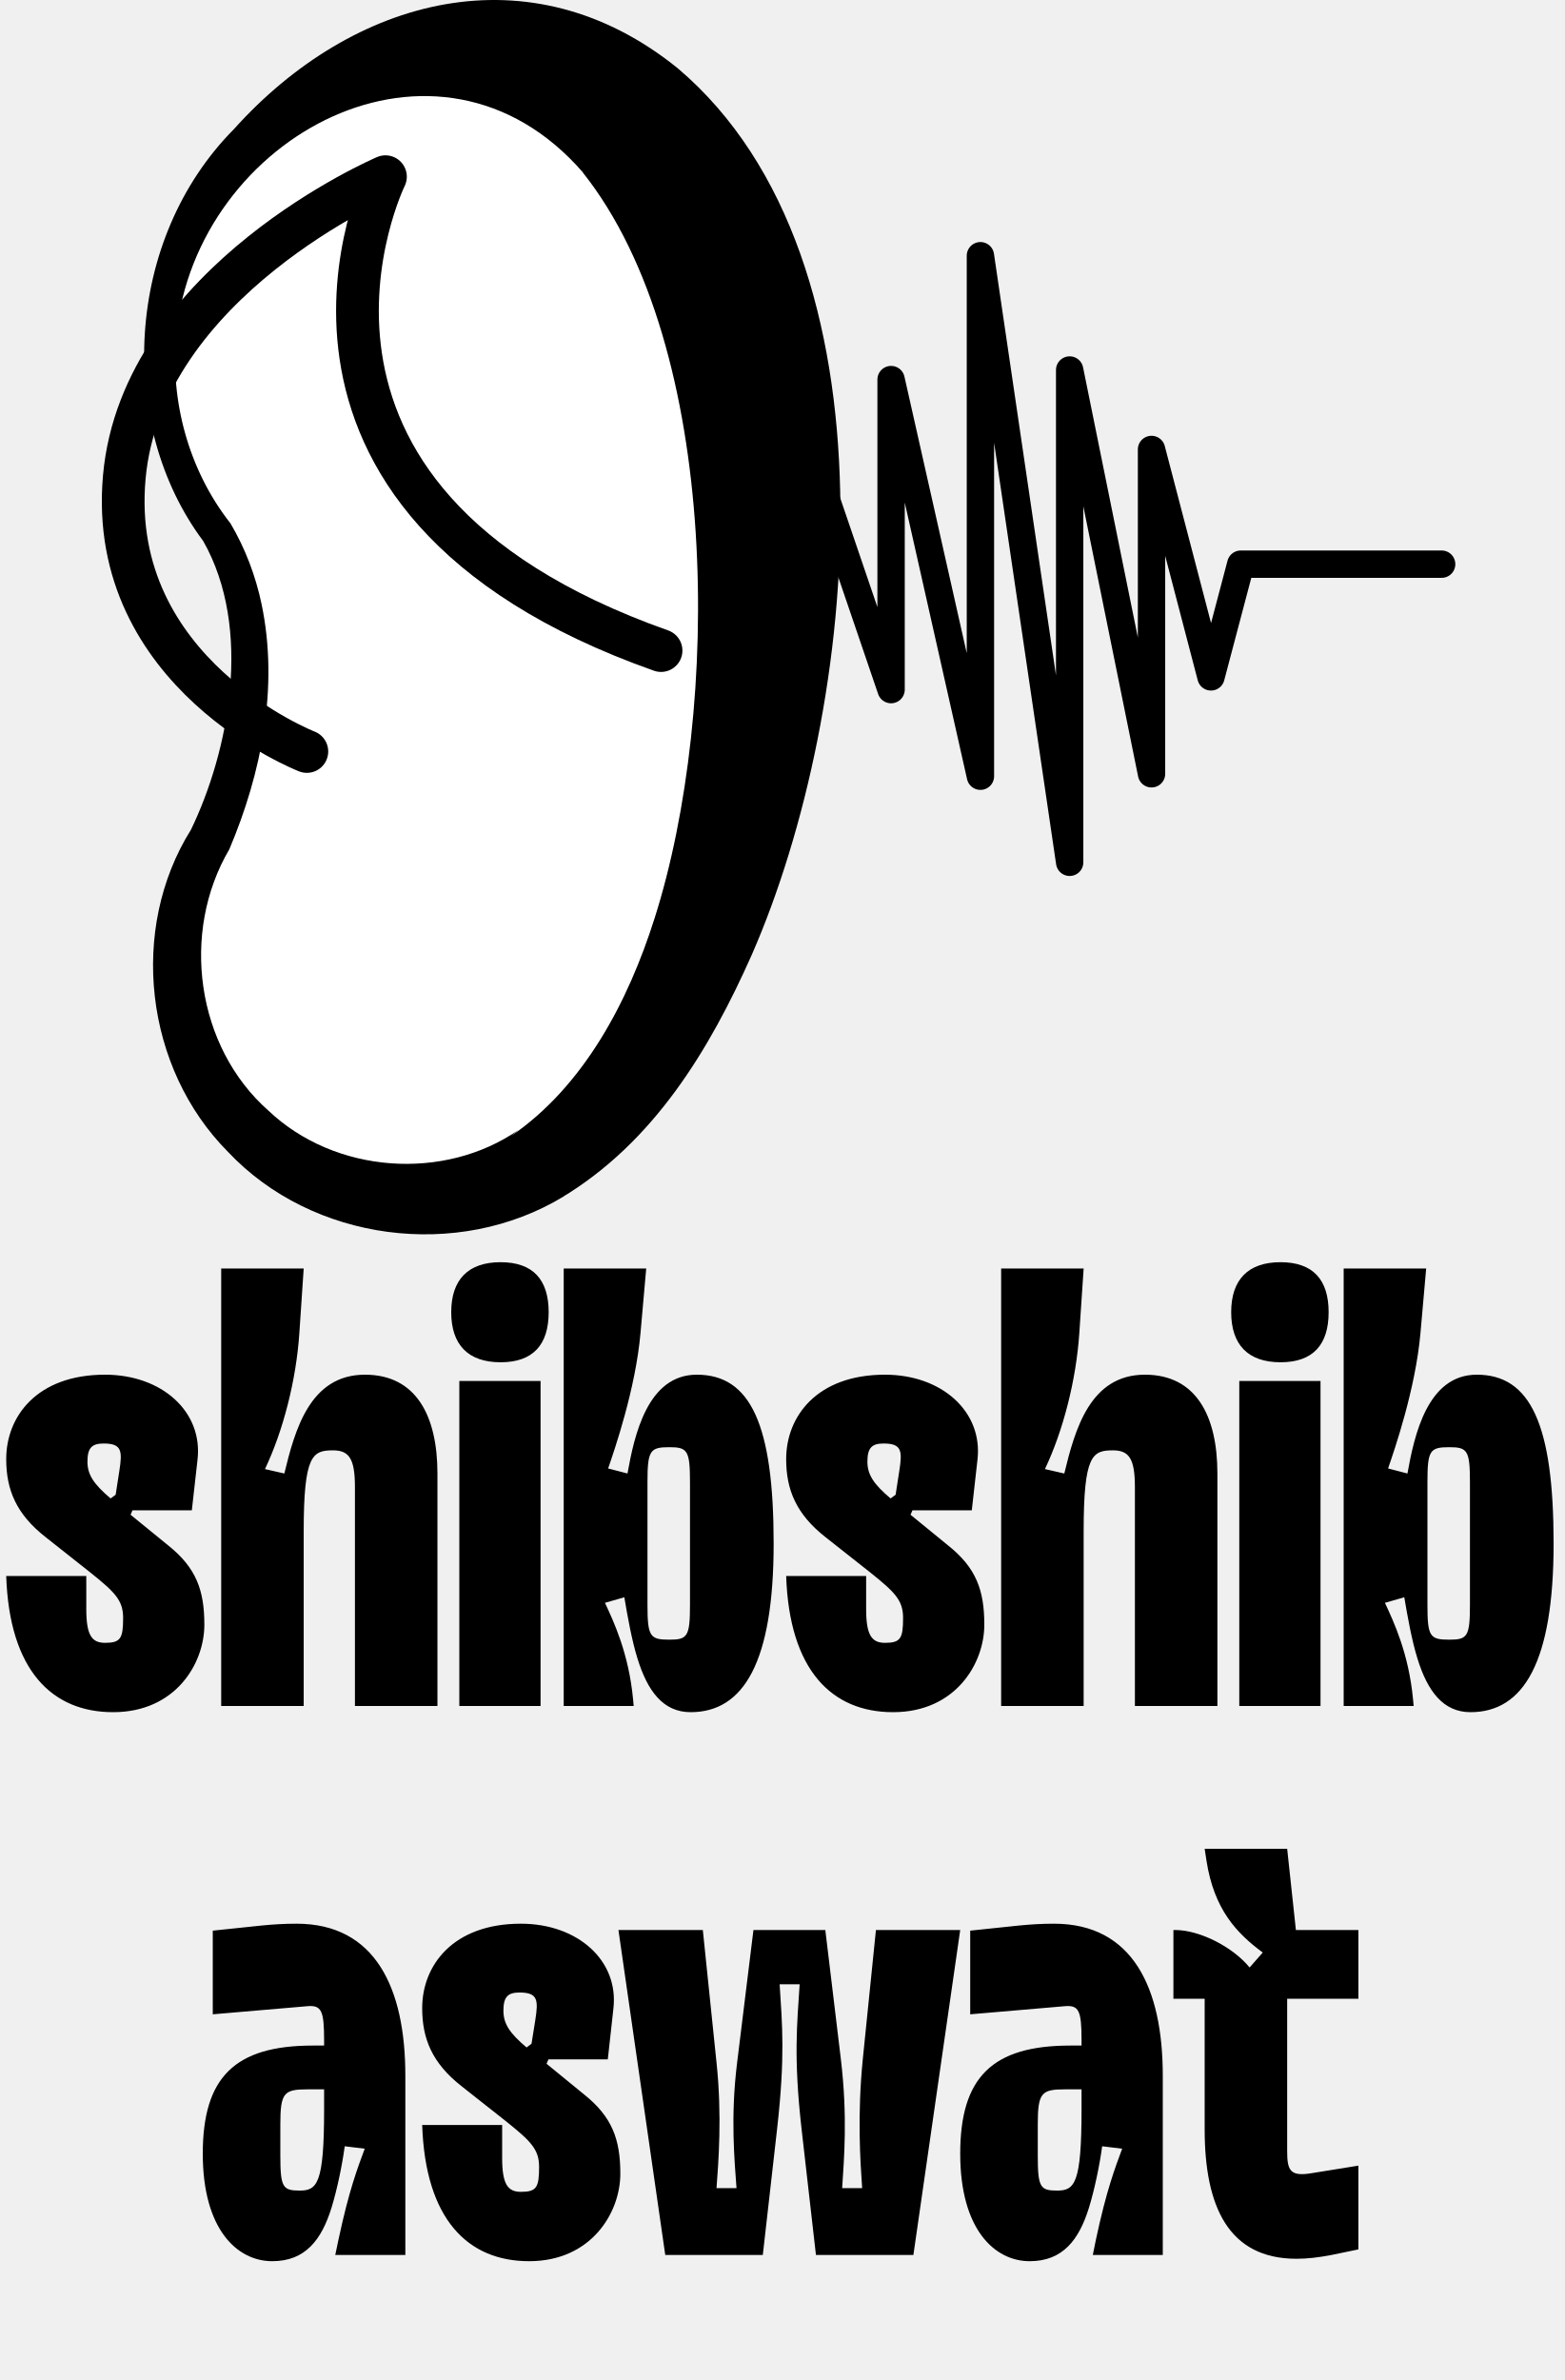
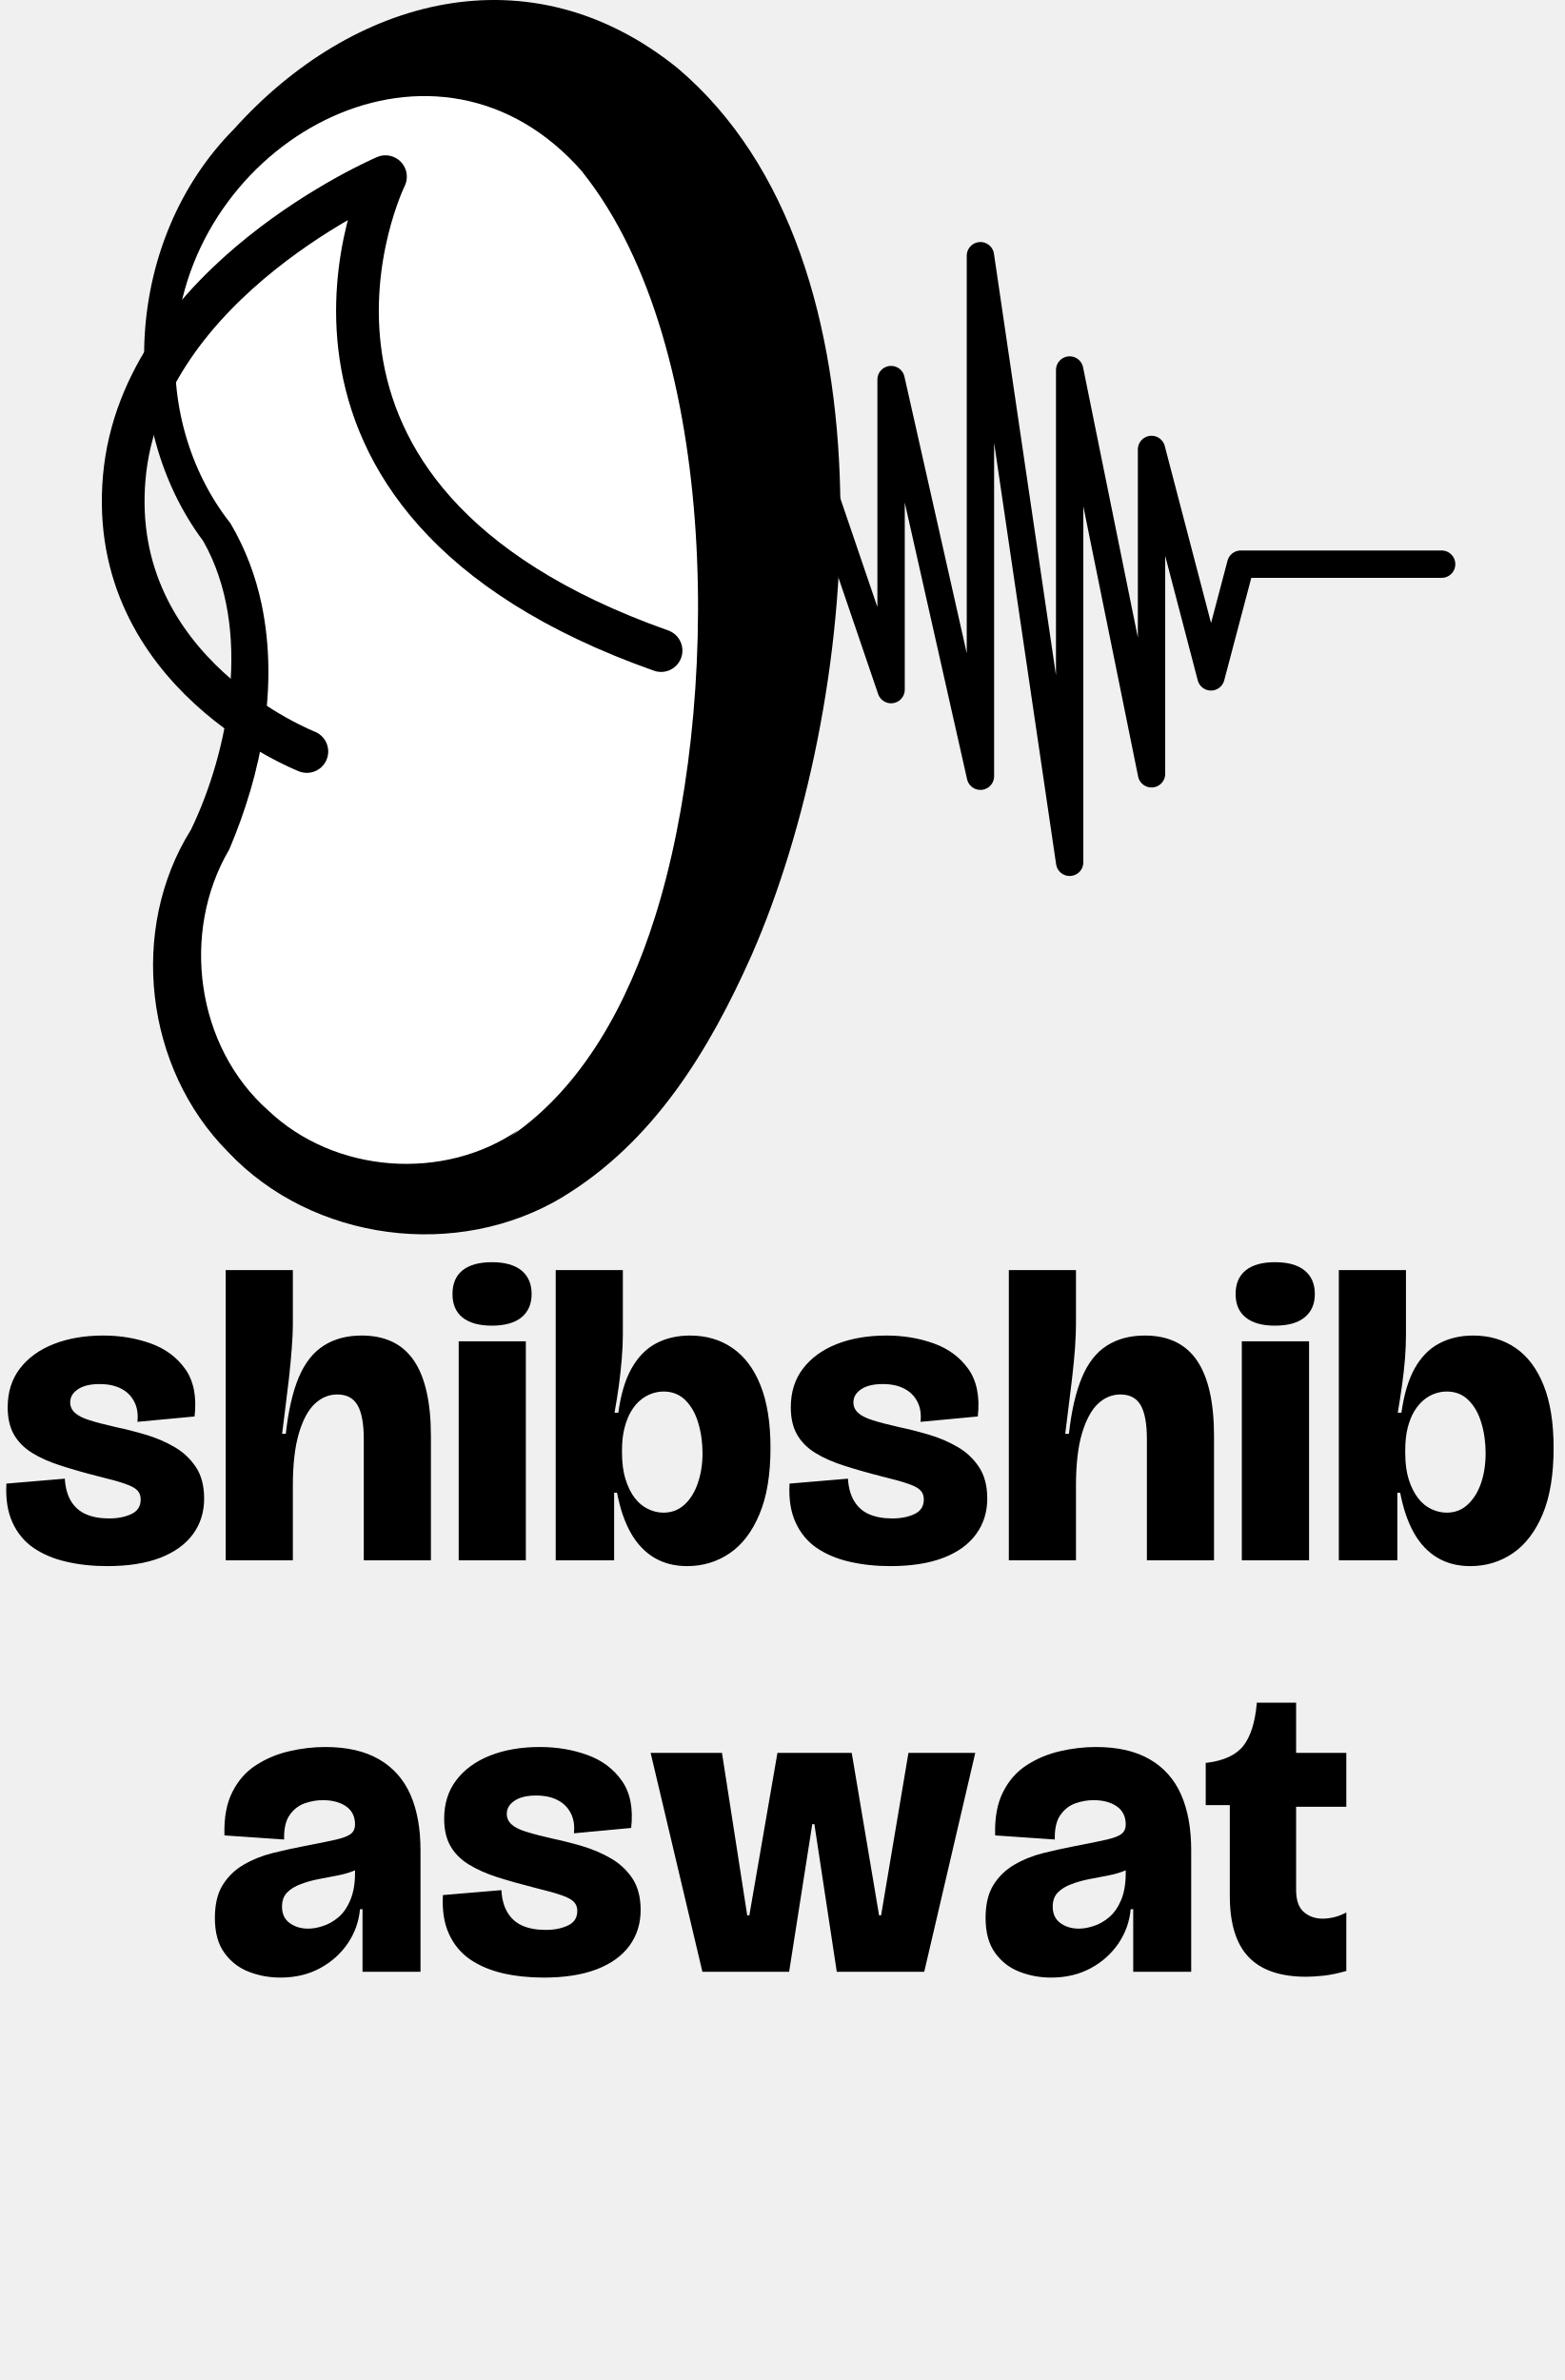
<svg xmlns="http://www.w3.org/2000/svg" id="Layer_2" data-name="Layer 2" viewBox="0 0 148.71 226.16">
  <defs>
    <style>
      .cls-1 {
        stroke-width: 4.06px;
      }

      .cls-1, .cls-2 {
        fill: none;
        stroke: #000;
        stroke-linecap: round;
        stroke-linejoin: round;
      }

      .cls-2 {
        stroke-width: 2.6px;
      }

      .cls-3 {
        fill: #fff;
      }

      .cls-4 {
      }
    </style>
  </defs>
  <g id="Layer_1-2" data-name="Layer 1">
    <g>
-       <path class="cls-4" d="M9.98 130.63C3.5 130.63 0.59 134.61 0.59 138.65C0.59 141.56 1.54 143.88 4.34 146.07L8.55 149.4C10.93 151.3 11.7 152.07 11.7 153.74C11.7 155.7 11.46 156.11 9.98 156.11C8.73 156.11 8.2 155.4 8.2 152.9V149.76H0.59C0.89 158.72 4.93 162.7 10.75 162.7C16.69 162.7 19.42 158.07 19.42 154.39C19.42 151.12 18.65 148.98 15.98 146.85L12.41 143.94L12.59 143.52H18.23L18.77 138.71C19.3 134.14 15.38 130.63 9.98 130.63ZM10.51 142.39C8.91 141.03 8.31 140.14 8.31 138.89C8.31 137.52 8.79 137.17 9.86 137.17C11.58 137.17 11.64 137.88 11.34 139.78L10.99 142.04ZM27.02 140.02 25.18 139.6C26.9 135.98 28.15 131.17 28.45 126.65L28.86 120.54H21.02V162.11H28.86V145.54C28.86 138.24 29.7 137.82 31.65 137.82C33.2 137.82 33.73 138.65 33.73 141.32V162.11H41.57V140.02C41.57 134.55 39.55 130.63 34.68 130.63C29.46 130.63 28.03 135.86 27.02 140.02ZM47.57 119.94C44.48 119.94 42.88 121.61 42.88 124.69C42.88 127.78 44.48 129.45 47.57 129.45C50.66 129.45 52.14 127.78 52.14 124.69C52.14 121.61 50.66 119.94 47.57 119.94ZM43.65 131.23V162.11H51.37V131.23ZM59.63 140.02 57.79 139.54C58.38 137.82 60.4 132 60.87 126.65L61.41 120.54H53.57V162.11H60.22L60.16 161.46C59.75 157.12 58.32 154.09 57.49 152.31L59.33 151.78C59.63 153.56 60.04 155.87 60.58 157.6C61.53 160.68 63.01 162.7 65.63 162.7C70.67 162.7 73.52 157.95 73.52 146.67C73.52 135.38 71.33 130.63 66.22 130.63C61.53 130.63 60.28 136.39 59.63 140.02ZM63.61 137.52C65.33 137.52 65.57 137.82 65.57 140.85V152.49C65.57 155.52 65.33 155.81 63.61 155.81C61.77 155.81 61.53 155.52 61.53 152.49V140.85C61.53 137.82 61.77 137.52 63.61 137.52ZM84.1 130.63C77.62 130.63 74.71 134.61 74.71 138.65C74.71 141.56 75.66 143.88 78.45 146.07L82.67 149.4C85.05 151.3 85.82 152.07 85.82 153.74C85.82 155.7 85.58 156.11 84.1 156.11C82.85 156.11 82.31 155.4 82.31 152.9V149.76H74.71C75.01 158.72 79.05 162.7 84.87 162.7C90.81 162.7 93.54 158.07 93.54 154.39C93.54 151.12 92.77 148.98 90.09 146.85L86.53 143.94L86.71 143.52H92.35L92.89 138.71C93.42 134.14 89.5 130.63 84.1 130.63ZM84.63 142.39C83.03 141.03 82.43 140.14 82.43 138.89C82.43 137.52 82.91 137.17 83.98 137.17C85.7 137.17 85.76 137.88 85.46 139.78L85.11 142.04ZM101.14 140.02 99.3 139.6C101.02 135.98 102.27 131.17 102.57 126.65L102.98 120.54H95.14V162.11H102.98V145.54C102.98 138.24 103.81 137.82 105.77 137.82C107.32 137.82 107.85 138.65 107.85 141.32V162.11H115.69V140.02C115.69 134.55 113.67 130.63 108.8 130.63C103.58 130.63 102.15 135.86 101.14 140.02ZM121.69 119.94C118.6 119.94 117 121.61 117 124.69C117 127.78 118.6 129.45 121.69 129.45C124.78 129.45 126.26 127.78 126.26 124.69C126.26 121.61 124.78 119.94 121.69 119.94ZM117.77 131.23V162.11H125.49V131.23ZM133.75 140.02 131.91 139.54C132.5 137.82 134.52 132 134.99 126.65L135.53 120.54H127.69V162.11H134.34L134.28 161.46C133.87 157.12 132.44 154.09 131.61 152.31L133.45 151.78C133.75 153.56 134.16 155.87 134.7 157.6C135.65 160.68 137.13 162.7 139.74 162.7C144.79 162.7 147.64 157.95 147.64 146.67C147.64 135.38 145.45 130.63 140.34 130.63C135.65 130.63 134.4 136.39 133.75 140.02ZM137.73 137.52C139.45 137.52 139.69 137.82 139.69 140.85V152.49C139.69 155.52 139.45 155.81 137.73 155.81C135.88 155.81 135.65 155.52 135.65 152.49V140.85C135.65 137.82 135.88 137.52 137.73 137.52Z" />
-       <path class="cls-4" d="M31.51 209.77C32.04 208.04 32.52 205.73 32.76 203.95L34.66 204.18C34 205.97 33.17 208.1 32.16 212.85L31.86 214.28H38.52V197.24C38.52 188.92 35.67 182.8 28.18 182.8C27.05 182.8 25.98 182.86 24.8 182.98L20.22 183.46V191.41L29.19 190.64C30.56 190.52 30.8 191.06 30.8 193.91V194.38H29.73C22.3 194.38 19.27 197.41 19.27 204.66C19.27 211.85 22.54 214.87 25.87 214.87C29.01 214.87 30.56 212.85 31.51 209.77ZM30.8 198.54V200.44C30.8 207.51 30.14 208.16 28.48 208.16C26.88 208.16 26.64 207.87 26.64 204.84V201.87C26.64 198.84 26.99 198.54 29.25 198.54ZM49.5 182.8C43.03 182.8 40.12 186.78 40.12 190.82C40.12 193.73 41.07 196.05 43.86 198.24L48.08 201.57C50.45 203.47 51.23 204.24 51.23 205.91C51.23 207.87 50.99 208.28 49.5 208.28C48.26 208.28 47.72 207.57 47.72 205.07V201.93H40.12C40.42 210.89 44.46 214.87 50.28 214.87C56.21 214.87 58.95 210.24 58.95 206.56C58.95 203.29 58.17 201.15 55.5 199.02L51.94 196.11L52.12 195.69H57.76L58.29 190.88C58.83 186.31 54.91 182.8 49.5 182.8ZM50.04 194.56C48.43 193.2 47.84 192.31 47.84 191.06C47.84 189.69 48.32 189.34 49.38 189.34C51.11 189.34 51.17 190.05 50.87 191.95L50.51 194.21ZM69.99 207.93H68.09C68.27 205.55 68.63 201.04 68.09 195.99L66.79 183.4H58.77L63.22 214.28H72.49L73.85 202.28C74.63 195.39 74.33 192.37 74.09 188.56H75.99C75.75 192.37 75.4 195.45 76.17 202.28L77.54 214.28H86.8L91.25 183.4H83.24L81.99 195.69C81.46 201.04 81.75 205.31 81.93 207.93H80.03C80.21 205.13 80.56 201.15 79.91 195.69L78.43 183.4H71.6L70.05 195.99C69.4 201.21 69.81 205.37 69.99 207.93ZM103.49 209.77C104.02 208.04 104.5 205.73 104.74 203.95L106.64 204.18C105.98 205.97 105.15 208.1 104.14 212.85L103.85 214.28H110.5V197.24C110.5 188.92 107.65 182.8 100.16 182.8C99.03 182.8 97.97 182.86 96.78 182.98L92.2 183.46V191.41L101.17 190.64C102.54 190.52 102.78 191.06 102.78 193.91V194.38H101.71C94.28 194.38 91.25 197.41 91.25 204.66C91.25 211.85 94.52 214.87 97.85 214.87C100.99 214.87 102.54 212.85 103.49 209.77ZM102.78 198.54V200.44C102.78 207.51 102.12 208.16 100.46 208.16C98.86 208.16 98.62 207.87 98.62 204.84V201.87C98.62 198.84 98.98 198.54 101.23 198.54ZM114.65 176.8C115.37 181.44 117.5 183.69 120 185.54L118.75 186.96C117.15 185 114 183.4 111.68 183.4H111.51V189.93H114.48V202.34C114.48 209.65 116.73 214.64 123.21 214.64C124.22 214.64 125.29 214.52 126.53 214.28L129.09 213.75V205.79L124.69 206.5C122.61 206.86 122.32 206.26 122.32 204.42V189.93H129.09V183.4H123.15L122.32 175.68H114.48Z" />
      <g>
        <g>
          <g>
            <path class="cls-3" d="M59.91,11.44c20.96,19.04,15.77,84.02-8.62,99.17h0c-8.62,5.29-20.02,4.32-27.59-3.02-7.64-7.41-8.93-18.9-3.76-27.72,2.45-5.44,6.86-18.2.74-29.22-8.07-10.8-7.32-26.18,2.39-36.2,10.77-11.12,25.43-13.39,36.85-3.01Z" />
            <path d="M64.41,6.49c21.56,18.28,17.25,60.9,7.04,84.22-4,9-9.31,17.86-18.16,23.14,0,0,.74-.6.72-.58,0,0-.44.42-.44.42-10.08,6.12-23.9,4.27-31.9-4.23-7.92-7.96-9.45-21.16-3.52-30.62,3.6-7.46,5.9-19.08,1.16-27.43-8.26-11.04-7.5-28.62,2.92-39.14C33.53-.3,50.38-4.86,64.41,6.49h0ZM55.41,16.4C41.63.51,18.62,12.95,16.76,31.77c-.63,6.34,1.19,12.95,5.14,17.96,1.4,2.37,2.4,5,2.96,7.69,1.64,7.85,0,16.04-3.07,23.29-4.65,7.9-3.15,18.76,3.71,24.82,6.34,6.02,16.72,6.73,23.78,1.84,0,0-.74.6-.74.6,6.91-4.73,11.15-12.74,13.68-20.76,6.28-19.74,6.38-54.19-6.83-70.81h0Z" />
          </g>
          <path class="cls-1" d="M29.16,71.41s-19.01-7.39-17.35-26.06c1.66-18.67,24.82-28.56,24.82-28.56,0,0-14.99,30.47,26.19,45.03" />
        </g>
        <polyline class="cls-2" points="69.51 56.88 76.9 56.88 76.9 42.71 84.68 65.53 84.68 36.07 93.17 73.76 93.17 24.3 101.65 81.94 101.65 35.16 109.43 73.53 109.43 42.71 115.08 64.32 117.91 53.61 137 53.61" />
      </g>
    </g>
  </g>
+   <path class="cls-4" d="M10.18 148.82Q8.09 148.82 6.3 148.4Q4.51 147.99 3.19 147.09Q1.87 146.18 1.18 144.66Q0.49 143.15 0.61 140.98L6.16 140.51Q6.24 141.81 6.75 142.65Q7.27 143.5 8.17 143.89Q9.08 144.29 10.38 144.29Q11.6 144.29 12.49 143.87Q13.37 143.46 13.37 142.48Q13.37 141.96 13.06 141.63Q12.74 141.29 11.89 141Q11.05 140.7 9.43 140.31Q7.42 139.8 5.81 139.28Q4.19 138.77 3.05 138.06Q1.91 137.35 1.32 136.31Q0.73 135.27 0.73 133.73Q0.73 131.56 1.89 130.05Q3.05 128.53 5.1 127.72Q7.15 126.91 9.83 126.91Q12.23 126.91 14.32 127.66Q16.41 128.41 17.61 130.1Q18.81 131.8 18.49 134.6L13.06 135.11Q13.18 133.97 12.74 133.16Q12.31 132.35 11.48 131.94Q10.65 131.52 9.47 131.52Q8.13 131.52 7.4 132.02Q6.67 132.51 6.67 133.26Q6.67 133.85 7.13 134.26Q7.58 134.67 8.55 134.97Q9.51 135.27 11.05 135.62Q12.39 135.9 13.84 136.33Q15.3 136.76 16.56 137.49Q17.82 138.22 18.61 139.4Q19.4 140.58 19.4 142.4Q19.4 144.33 18.34 145.78Q17.27 147.24 15.22 148.03Q13.18 148.82 10.18 148.82Z M21.45 148.27V137.28V120.69H27.83V125.89Q27.83 126.72 27.73 128.08Q27.63 129.43 27.46 130.97Q27.28 132.51 27.1 133.91Q26.93 135.31 26.81 136.25H27.16Q27.52 132.98 28.38 130.91Q29.25 128.84 30.75 127.88Q32.24 126.91 34.37 126.91Q37.72 126.91 39.34 129.3Q40.95 131.68 40.95 136.49V148.27H34.57V136.76Q34.57 134.56 33.98 133.53Q33.39 132.51 32.05 132.51Q30.86 132.51 29.92 133.39Q28.97 134.28 28.4 136.21Q27.83 138.14 27.83 141.21V148.27Z M43.59 148.27V127.46H49.97V148.27ZM46.74 125.97Q44.93 125.97 43.96 125.2Q43 124.43 43 122.97Q43 121.48 43.96 120.71Q44.93 119.94 46.74 119.94Q48.59 119.94 49.56 120.73Q50.52 121.52 50.52 122.97Q50.52 124.39 49.56 125.18Q48.59 125.97 46.74 125.97Z M65.3 148.82Q63.53 148.82 62.19 148.03Q60.85 147.24 59.96 145.69Q59.07 144.13 58.64 141.85H58.36V148.27H52.81V140.94V120.69H59.19V126.8Q59.19 127.86 59.09 129.08Q58.99 130.3 58.82 131.6Q58.64 132.9 58.4 134.24H58.76Q59.11 131.64 60.02 130.03Q60.93 128.41 62.34 127.66Q63.76 126.91 65.57 126.91Q67.9 126.91 69.61 128.1Q71.33 129.28 72.27 131.64Q73.22 134.01 73.22 137.59Q73.22 141.41 72.17 143.89Q71.13 146.38 69.34 147.6Q67.54 148.82 65.3 148.82ZM63.05 143.74Q64.23 143.74 65.06 142.97Q65.89 142.2 66.32 140.92Q66.76 139.64 66.76 138.1Q66.76 136.57 66.36 135.23Q65.97 133.89 65.14 133.06Q64.31 132.23 63.05 132.23Q62.5 132.23 61.93 132.43Q61.36 132.63 60.87 133.04Q60.37 133.45 59.98 134.1Q59.59 134.75 59.35 135.68Q59.11 136.61 59.11 137.79V138.06Q59.11 139.52 59.45 140.58Q59.78 141.65 60.33 142.36Q60.89 143.07 61.6 143.4Q62.3 143.74 63.05 143.74Z M84.6 148.82Q82.52 148.82 80.72 148.4Q78.93 147.99 77.61 147.09Q76.29 146.18 75.6 144.66Q74.91 143.15 75.03 140.98L80.58 140.51Q80.66 141.81 81.18 142.65Q81.69 143.5 82.59 143.89Q83.5 144.29 84.8 144.29Q86.02 144.29 86.91 143.87Q87.79 143.46 87.79 142.48Q87.79 141.96 87.48 141.63Q87.16 141.29 86.32 141Q85.47 140.7 83.85 140.31Q81.85 139.8 80.23 139.28Q78.62 138.77 77.47 138.06Q76.33 137.35 75.74 136.31Q75.15 135.27 75.15 133.73Q75.15 131.56 76.31 130.05Q77.47 128.53 79.52 127.72Q81.57 126.91 84.25 126.91Q86.65 126.91 88.74 127.66Q90.83 128.41 92.03 130.1Q93.23 131.8 92.92 134.6L87.48 135.11Q87.6 133.97 87.16 133.16Q86.73 132.35 85.9 131.94Q85.08 131.52 83.89 131.52Q82.55 131.52 81.83 132.02Q81.1 132.51 81.1 133.26Q81.1 133.85 81.55 134.26Q82 134.67 82.97 134.97Q83.93 135.27 85.47 135.62Q86.81 135.9 88.27 136.33Q89.73 136.76 90.99 137.49Q92.25 138.22 93.03 139.4Q93.82 140.58 93.82 142.4Q93.82 144.33 92.76 145.78Q91.7 147.24 89.65 148.03Q87.6 148.82 84.6 148.82Z M95.87 148.27V137.28V120.69H102.25V125.89Q102.25 126.72 102.16 128.08Q102.06 129.43 101.88 130.97Q101.7 132.51 101.52 133.91Q101.35 135.31 101.23 136.25H101.58Q101.94 132.98 102.81 130.91Q103.67 128.84 105.17 127.88Q106.67 126.91 108.79 126.91Q112.14 126.91 113.76 129.3Q115.37 131.68 115.37 136.49V148.27H108.99V136.76Q108.99 134.56 108.4 133.53Q107.81 132.51 106.47 132.51Q105.29 132.51 104.34 133.39Q103.4 134.28 102.82 136.21Q102.25 138.14 102.25 141.21V148.27Z M118.01 148.27V127.46H124.4V148.27ZM121.16 125.97Q119.35 125.97 118.39 125.2Q117.42 124.43 117.42 122.97Q117.42 121.48 118.39 120.71Q119.35 119.94 121.16 119.94Q123.02 119.94 123.98 120.73Q124.95 121.52 124.95 122.97Q124.95 124.39 123.98 125.18Q123.02 125.97 121.16 125.97Z M139.72 148.82Q137.95 148.82 136.61 148.03Q135.27 147.24 134.38 145.69Q133.5 144.13 133.06 141.85H132.79V148.27H127.23V140.94V120.69H133.61V126.8Q133.61 127.86 133.52 129.08Q133.42 130.3 133.24 131.6Q133.06 132.9 132.83 134.24H133.18Q133.54 131.64 134.44 130.03Q135.35 128.41 136.77 127.66Q138.18 126.91 140 126.91Q142.32 126.91 144.04 128.1Q145.75 129.28 146.69 131.64Q147.64 134.01 147.64 137.59Q147.64 141.41 146.6 143.89Q145.55 146.38 143.76 147.6Q141.97 148.82 139.72 148.82ZM137.48 143.74Q138.66 143.74 139.48 142.97Q140.31 142.2 140.75 140.92Q141.18 139.64 141.18 138.1Q141.18 136.57 140.78 135.23Q140.39 133.89 139.56 133.06Q138.74 132.23 137.48 132.23Q136.92 132.23 136.35 132.43Q135.78 132.63 135.29 133.04Q134.8 133.45 134.4 134.1Q134.01 134.75 133.77 135.68Q133.54 136.61 133.54 137.79V138.06Q133.54 139.52 133.87 140.58Q134.21 141.65 134.76 142.36Q135.31 143.07 136.02 143.4Q136.73 143.74 137.48 143.74Z M26.65 187.92Q25.07 187.92 23.65 187.37Q22.23 186.82 21.33 185.58Q20.42 184.33 20.42 182.25Q20.42 180.32 21.17 179.11Q21.92 177.91 23.18 177.18Q24.44 176.45 25.94 176.08Q27.43 175.71 28.89 175.43Q30.94 175.04 31.97 174.8Q32.99 174.56 33.36 174.25Q33.74 173.93 33.74 173.38Q33.74 172.24 32.89 171.65Q32.04 171.06 30.67 171.06Q29.8 171.06 28.93 171.37Q28.06 171.69 27.51 172.5Q26.96 173.3 27 174.8L21.33 174.41Q21.25 171.92 22.08 170.29Q22.9 168.65 24.34 167.73Q25.78 166.8 27.49 166.41Q29.21 166.01 30.9 166.01Q34.01 166.01 36.02 167.18Q38.03 168.34 39 170.53Q39.96 172.71 39.96 175.82V179.53Q39.96 180.83 39.96 182.15Q39.96 183.47 39.96 184.77Q39.96 186.07 39.96 187.37H34.45Q34.45 185.95 34.45 184.49Q34.45 183.03 34.45 181.42H34.21Q34.05 183.19 33.05 184.67Q32.04 186.15 30.41 187.03Q28.77 187.92 26.65 187.92ZM29.29 183.27Q29.96 183.27 30.72 183.01Q31.49 182.76 32.18 182.17Q32.87 181.58 33.3 180.53Q33.74 179.49 33.74 177.95V177.01L34.8 176.89Q34.49 177.4 33.76 177.72Q33.03 178.03 32.12 178.21Q31.22 178.39 30.29 178.56Q29.36 178.74 28.58 179.04Q27.79 179.33 27.3 179.82Q26.8 180.32 26.8 181.18Q26.8 182.21 27.53 182.74Q28.26 183.27 29.29 183.27Z M51.66 187.92Q49.58 187.92 47.78 187.51Q45.99 187.09 44.67 186.19Q43.35 185.28 42.66 183.76Q41.97 182.25 42.09 180.08L47.65 179.61Q47.72 180.91 48.24 181.75Q48.75 182.6 49.65 182.99Q50.56 183.39 51.86 183.39Q53.08 183.39 53.97 182.97Q54.86 182.56 54.86 181.58Q54.86 181.06 54.54 180.73Q54.22 180.39 53.38 180.1Q52.53 179.8 50.92 179.41Q48.91 178.9 47.29 178.39Q45.68 177.87 44.53 177.16Q43.39 176.45 42.8 175.41Q42.21 174.37 42.21 172.83Q42.21 170.66 43.37 169.15Q44.53 167.63 46.58 166.82Q48.63 166.01 51.31 166.01Q53.71 166.01 55.8 166.76Q57.89 167.51 59.09 169.21Q60.29 170.9 59.98 173.7L54.54 174.21Q54.66 173.07 54.22 172.26Q53.79 171.45 52.96 171.04Q52.14 170.62 50.95 170.62Q49.62 170.62 48.89 171.12Q48.16 171.61 48.16 172.36Q48.16 172.95 48.61 173.36Q49.06 173.78 50.03 174.07Q50.99 174.37 52.53 174.72Q53.87 175 55.33 175.43Q56.79 175.86 58.05 176.59Q59.31 177.32 60.1 178.5Q60.88 179.69 60.88 181.5Q60.88 183.43 59.82 184.89Q58.76 186.34 56.71 187.13Q54.66 187.92 51.66 187.92Z M66.75 187.37 61.83 166.57H68.61L71.01 182.01H71.21L73.88 166.57H80.94L83.54 182.01H83.73L86.33 166.57H92.68L87.83 187.37H79.52L77.39 173.34H77.19L74.99 187.37Z M99.89 187.92Q98.31 187.92 96.89 187.37Q95.47 186.82 94.57 185.58Q93.66 184.33 93.66 182.25Q93.66 180.32 94.41 179.11Q95.16 177.91 96.42 177.18Q97.68 176.45 99.18 176.08Q100.68 175.71 102.13 175.43Q104.18 175.04 105.21 174.8Q106.23 174.56 106.6 174.25Q106.98 173.93 106.98 173.38Q106.98 172.24 106.13 171.65Q105.28 171.06 103.91 171.06Q103.04 171.06 102.17 171.37Q101.31 171.69 100.75 172.5Q100.2 173.3 100.24 174.8L94.57 174.41Q94.49 171.92 95.32 170.29Q96.14 168.65 97.58 167.73Q99.02 166.8 100.73 166.41Q102.45 166.01 104.14 166.01Q107.25 166.01 109.26 167.18Q111.27 168.34 112.24 170.53Q113.2 172.71 113.2 175.82V179.53Q113.2 180.83 113.2 182.15Q113.2 183.47 113.2 184.77Q113.2 186.07 113.2 187.37H107.69Q107.69 185.95 107.69 184.49Q107.69 183.03 107.69 181.42H107.45Q107.29 183.19 106.29 184.67Q105.28 186.15 103.65 187.03Q102.01 187.92 99.89 187.92ZM102.53 183.27Q103.2 183.27 103.96 183.01Q104.73 182.76 105.42 182.17Q106.11 181.58 106.55 180.53Q106.98 179.49 106.98 177.95V177.01L108.04 176.89Q107.73 177.4 107 177.72Q106.27 178.03 105.36 178.21Q104.46 178.39 103.53 178.56Q102.61 178.74 101.82 179.04Q101.03 179.33 100.54 179.82Q100.04 180.32 100.04 181.18Q100.04 182.21 100.77 182.74Q101.5 183.27 102.53 183.27Z M124.12 187.84Q120.45 187.84 118.66 185.97Q116.87 184.1 116.87 180.16V171.53H114.58V167.51H114.7Q117.14 167.2 118.17 165.88Q119.19 164.56 119.43 161.88V161.8H123.17V166.57H127.94V171.69H123.17V179.57Q123.17 181.06 123.9 181.69Q124.63 182.32 125.69 182.32Q126.24 182.32 126.84 182.17Q127.43 182.01 127.94 181.73V187.29Q126.72 187.64 125.77 187.74Q124.83 187.84 124.12 187.84Z" />
</svg>
